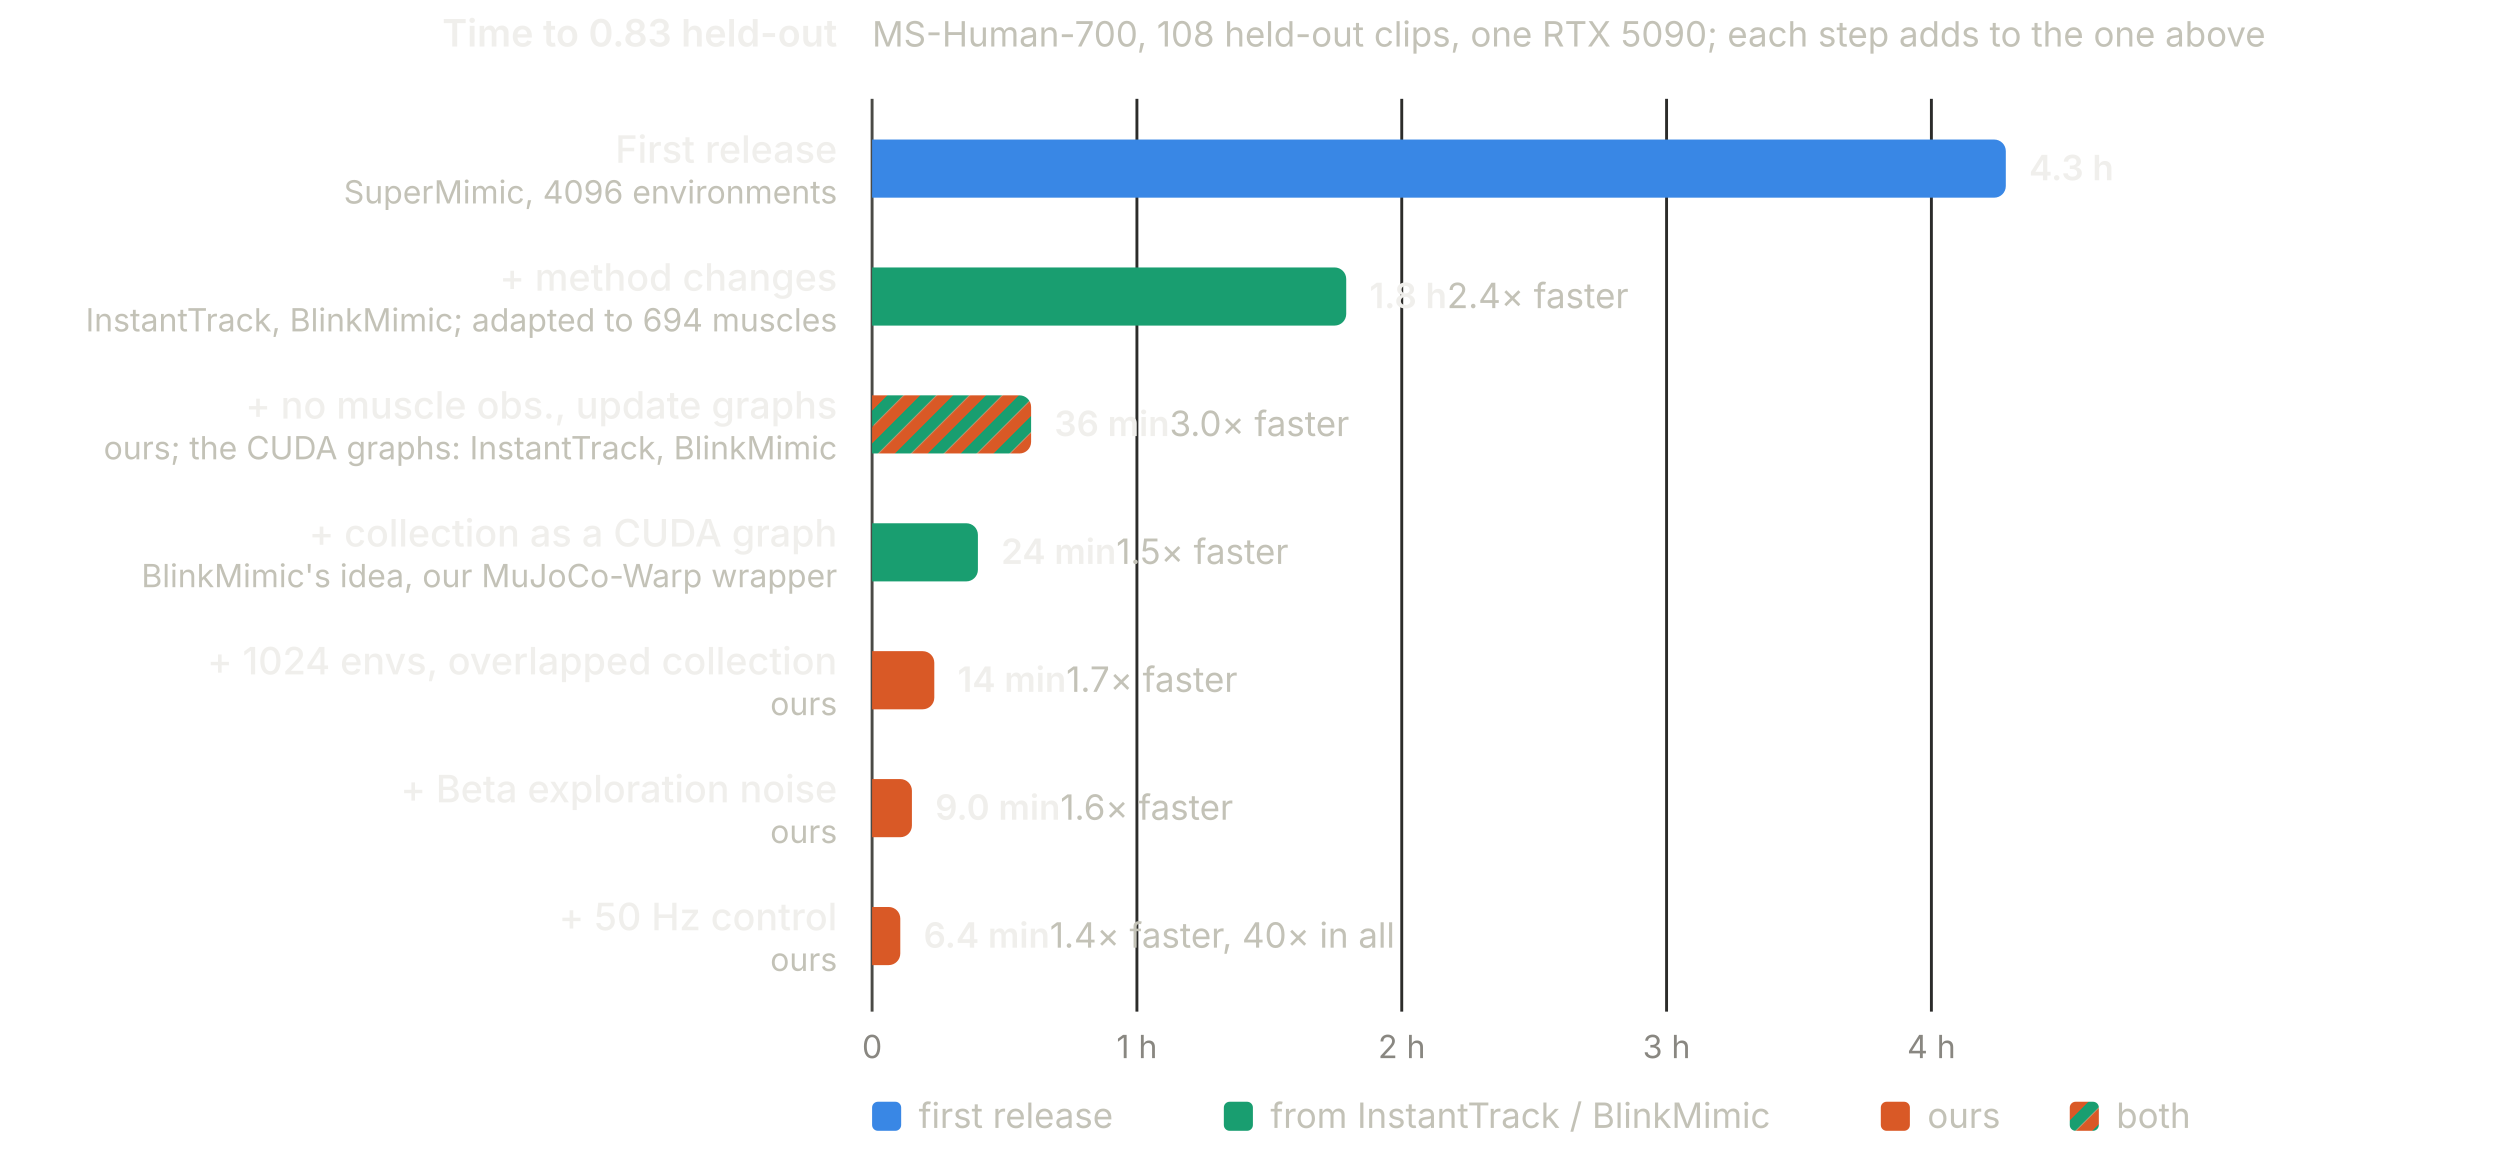
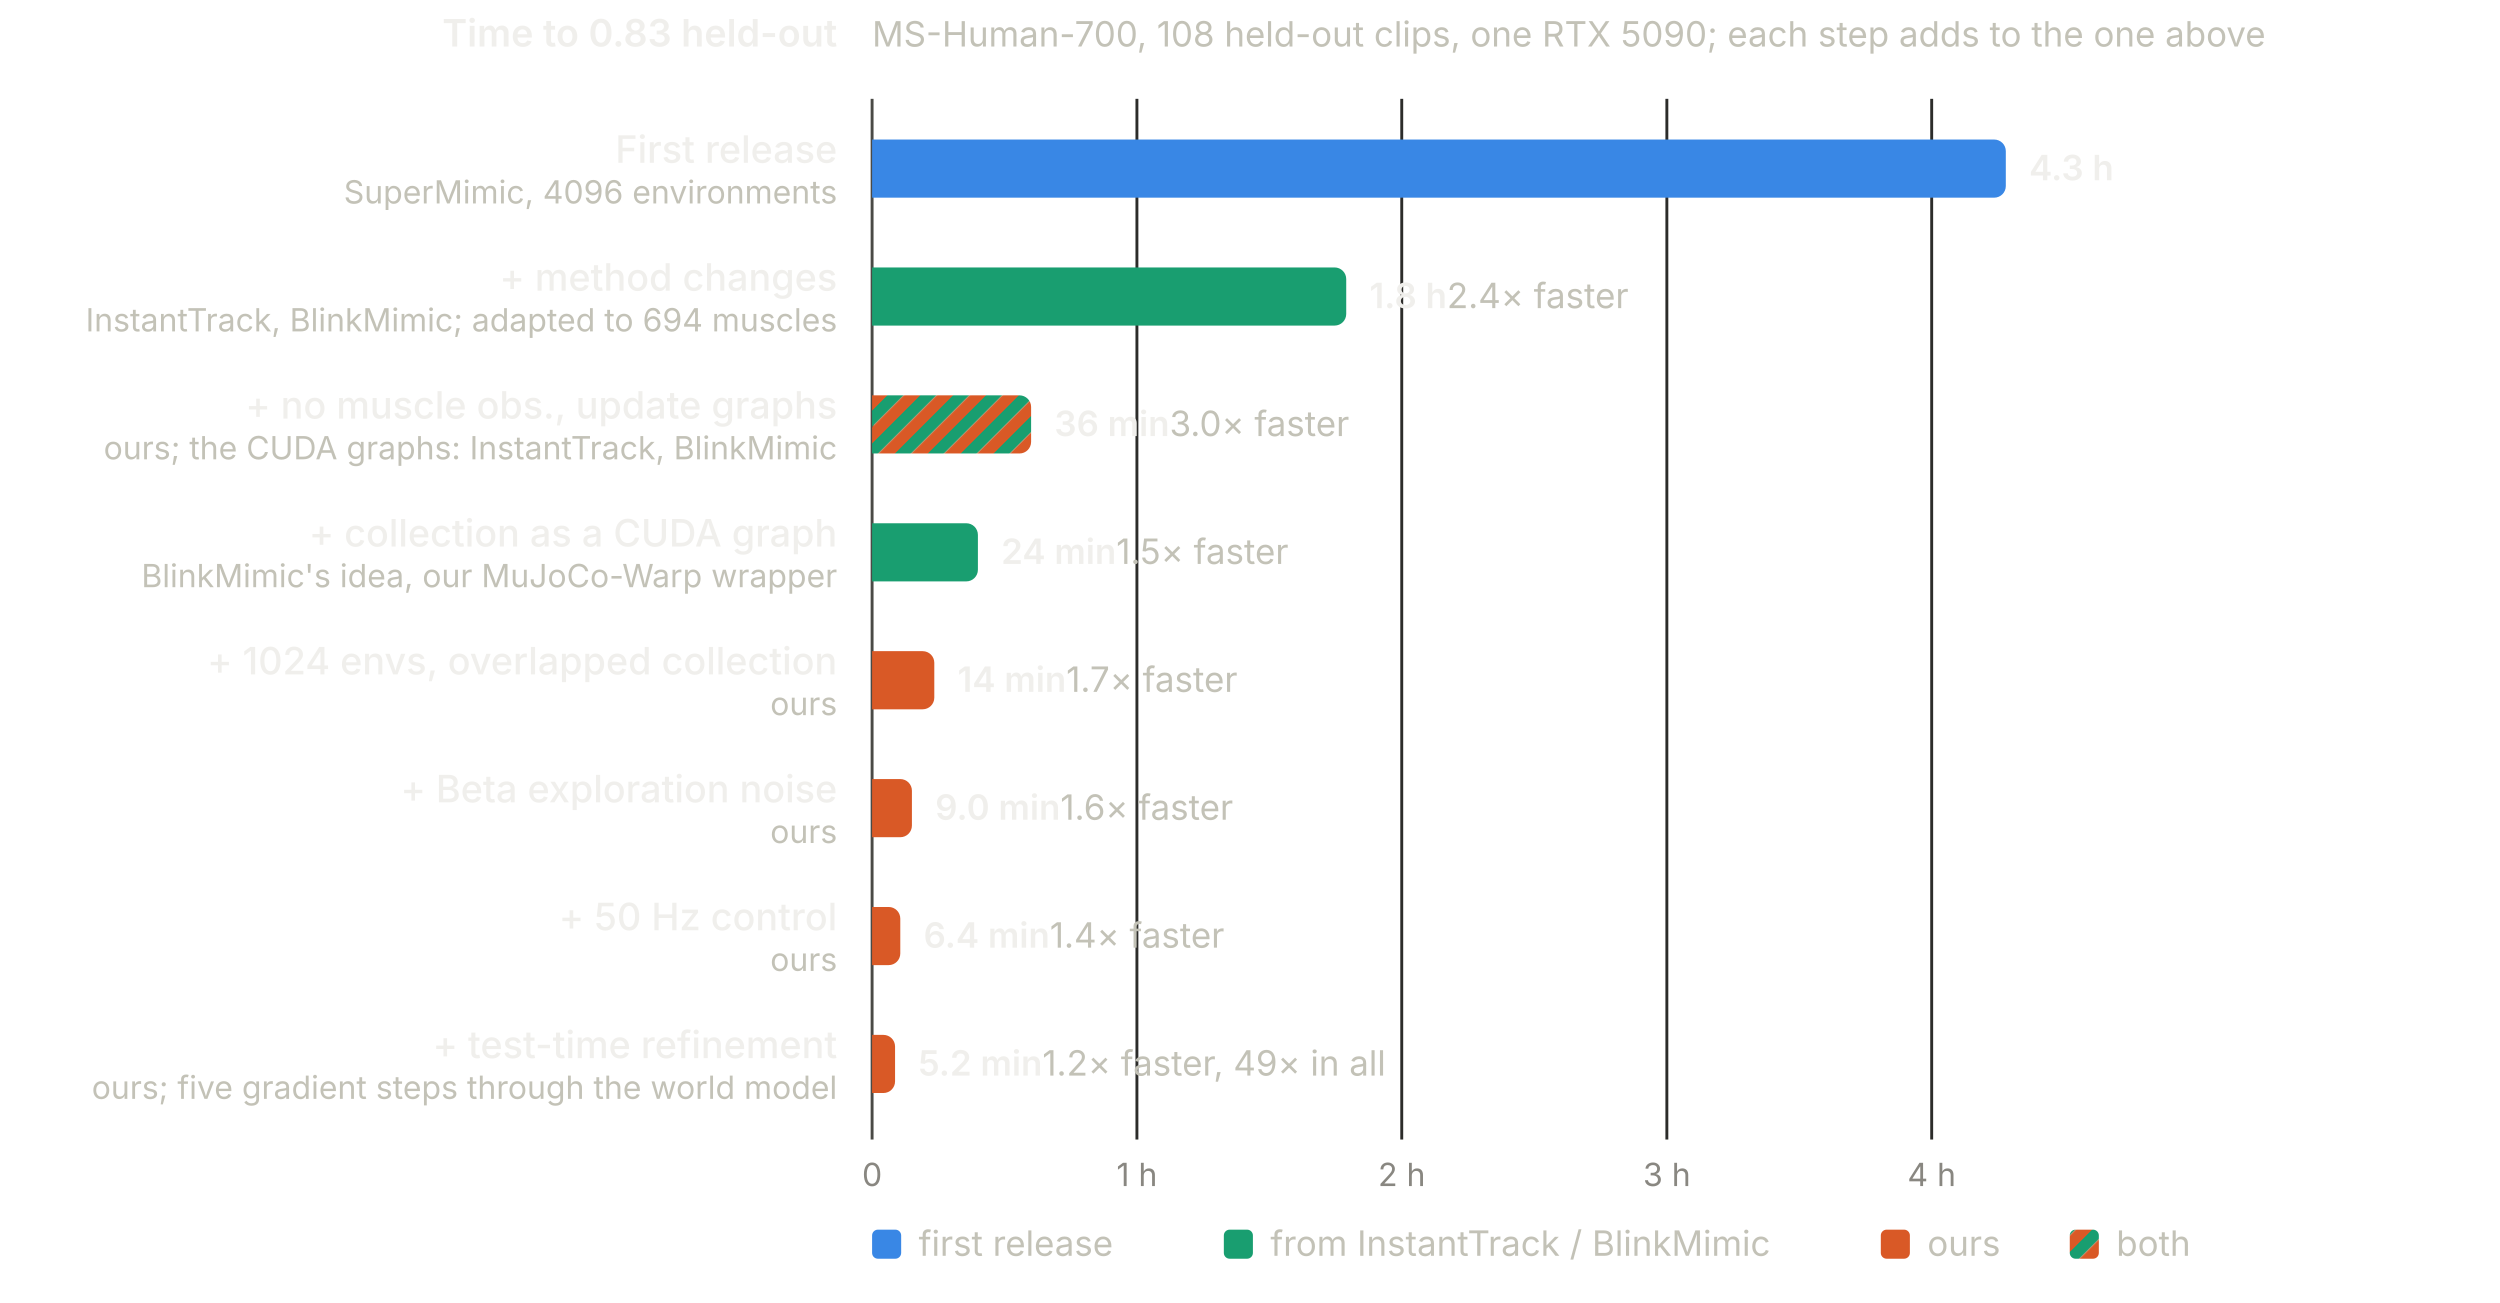
- <svg xmlns="http://www.w3.org/2000/svg" width="860" height="404" viewBox="0 0 860 404" font-family="Inter, -apple-system, BlinkMacSystemFont, 'Segoe UI', Helvetica, Arial, sans-serif" role="img" aria-label="Training time to a held-out normalized return of 0.83 on MS-Human-700, step by step: First release (SuperMimic, 4096 environments) 4.3 h; + method changes (InstantTrack, BlinkMimic; adapted to 694 muscles) 1.8 h; + no muscle obs., update graphs (ours; the CUDA graphs: InstantTrack, BlinkMimic) 36 min; + collection as a CUDA graph (BlinkMimic's idea, our MuJoCo-Warp wrapper) 24 min; + 1024 envs, overlapped collection (ours) 14 min; + Beta exploration noise (ours) 9.0 min; + 50 Hz control (ours) 6.4 min">
+ <svg xmlns="http://www.w3.org/2000/svg" width="860" height="448" viewBox="0 0 860 448" font-family="Inter, -apple-system, BlinkMacSystemFont, 'Segoe UI', Helvetica, Arial, sans-serif" role="img" aria-label="Training time to a held-out normalized return of 0.83 on MS-Human-700, step by step: First release (SuperMimic, 4096 environments) 4.3 h; + method changes (InstantTrack, BlinkMimic; adapted to 694 muscles) 1.8 h; + no muscle obs., update graphs (ours; the CUDA graphs: InstantTrack, BlinkMimic) 36 min; + collection as a CUDA graph (BlinkMimic's idea, our MuJoCo-Warp wrapper) 24 min; + 1024 envs, overlapped collection (ours) 14 min; + Beta exploration noise (ours) 9.0 min; + 50 Hz control (ours) 6.4 min; + test-time refinement (ours; five gradient steps through the world model) 5.2 min; 49 times faster in all">
  <defs>
    <pattern id="both" patternUnits="userSpaceOnUse" width="8" height="8" patternTransform="rotate(45)">
      <rect width="4" height="8" fill="#199e70" />
      <rect x="4" width="4" height="8" fill="#d95926" />
    </pattern>
  </defs>
  <text x="288" y="16" text-anchor="end" font-size="13" font-weight="600" fill="#f0efec">Time to 0.83 held-out</text>
  <text x="300" y="16" font-size="12" fill="#c3c2b7">MS-Human-700, 108 held-out clips, one RTX 5090; each step adds to the one above</text>
-   <text x="300.0" y="364" text-anchor="middle" font-size="11" fill="#898781">0</text>
-   <line x1="391.1" x2="391.1" y1="34" y2="348" stroke="#2c2c2a" stroke-width="1" />
-   <text x="391.1" y="364" text-anchor="middle" font-size="11" fill="#898781">1 h</text>
-   <line x1="482.2" x2="482.2" y1="34" y2="348" stroke="#2c2c2a" stroke-width="1" />
-   <text x="482.2" y="364" text-anchor="middle" font-size="11" fill="#898781">2 h</text>
-   <line x1="573.3" x2="573.3" y1="34" y2="348" stroke="#2c2c2a" stroke-width="1" />
-   <text x="573.3" y="364" text-anchor="middle" font-size="11" fill="#898781">3 h</text>
-   <line x1="664.4" x2="664.4" y1="34" y2="348" stroke="#2c2c2a" stroke-width="1" />
-   <text x="664.4" y="364" text-anchor="middle" font-size="11" fill="#898781">4 h</text>
-   <line x1="300.0" x2="300.0" y1="34" y2="348" stroke="#4a4a46" stroke-width="1" />
+   <text x="300.0" y="408" text-anchor="middle" font-size="11" fill="#898781">0</text>
+   <line x1="391.1" x2="391.1" y1="34" y2="392" stroke="#2c2c2a" stroke-width="1" />
+   <text x="391.1" y="408" text-anchor="middle" font-size="11" fill="#898781">1 h</text>
+   <line x1="482.2" x2="482.2" y1="34" y2="392" stroke="#2c2c2a" stroke-width="1" />
+   <text x="482.2" y="408" text-anchor="middle" font-size="11" fill="#898781">2 h</text>
+   <line x1="573.4" x2="573.4" y1="34" y2="392" stroke="#2c2c2a" stroke-width="1" />
+   <text x="573.4" y="408" text-anchor="middle" font-size="11" fill="#898781">3 h</text>
+   <line x1="664.5" x2="664.5" y1="34" y2="392" stroke="#2c2c2a" stroke-width="1" />
+   <text x="664.5" y="408" text-anchor="middle" font-size="11" fill="#898781">4 h</text>
+   <line x1="300.0" x2="300.0" y1="34" y2="392" stroke="#4a4a46" stroke-width="1" />
  <path d="M300.0,48.0H686.0A4,4 0 0 1 690.0,52.0V64.0A4,4 0 0 1 686.0,68.0H300.0Z" fill="#3987e5" />
  <text x="288" y="56.0" text-anchor="end" font-size="13" font-weight="500" fill="#f0efec">First release</text>
  <text x="288" y="70.0" text-anchor="end" font-size="11" fill="#c3c2b7">SuperMimic, 4096 environments</text>
  <text x="698.0" y="62.0" font-size="12" font-weight="600" fill="#f0efec">4.3 h</text>
  <path d="M300.0,92.0H459.1A4,4 0 0 1 463.1,96.0V108.0A4,4 0 0 1 459.1,112.0H300.0Z" fill="#199e70" />
  <text x="288" y="100.0" text-anchor="end" font-size="13" font-weight="500" fill="#f0efec">+ method changes</text>
  <text x="288" y="114.0" text-anchor="end" font-size="11" fill="#c3c2b7">InstantTrack, BlinkMimic; adapted to 694 muscles</text>
  <text x="471.1" y="106.0" font-size="12" font-weight="600" fill="#f0efec">1.8 h<tspan font-weight="400" fill="#c3c2b7">  2.4× faster</tspan>
  </text>
  <path d="M300.0,136.0H350.7A4,4 0 0 1 354.7,140.0V152.0A4,4 0 0 1 350.7,156.0H300.0Z" fill="url(#both)" />
  <text x="288" y="144.0" text-anchor="end" font-size="13" font-weight="500" fill="#f0efec">+ no muscle obs., update graphs</text>
  <text x="288" y="158.0" text-anchor="end" font-size="11" fill="#c3c2b7">ours; the CUDA graphs: InstantTrack, BlinkMimic</text>
  <text x="362.7" y="150.0" font-size="12" font-weight="600" fill="#f0efec">36 min<tspan font-weight="400" fill="#c3c2b7">  3.0× faster</tspan>
  </text>
  <path d="M300.0,180.0H332.4A4,4 0 0 1 336.4,184.0V196.0A4,4 0 0 1 332.4,200.0H300.0Z" fill="#199e70" />
  <text x="288" y="188.0" text-anchor="end" font-size="13" font-weight="500" fill="#f0efec">+ collection as a CUDA graph</text>
  <text x="288" y="202.0" text-anchor="end" font-size="11" fill="#c3c2b7">BlinkMimic's idea, our MuJoCo-Warp wrapper</text>
  <text x="344.4" y="194.0" font-size="12" font-weight="600" fill="#f0efec">24 min<tspan font-weight="400" fill="#c3c2b7">  1.5× faster</tspan>
  </text>
  <path d="M300.0,224.0H317.4A4,4 0 0 1 321.4,228.0V240.0A4,4 0 0 1 317.4,244.0H300.0Z" fill="#d95926" />
  <text x="288" y="232.0" text-anchor="end" font-size="13" font-weight="500" fill="#f0efec">+ 1024 envs, overlapped collection</text>
  <text x="288" y="246.0" text-anchor="end" font-size="11" fill="#c3c2b7">ours</text>
  <text x="329.4" y="238.0" font-size="12" font-weight="600" fill="#f0efec">14 min<tspan font-weight="400" fill="#c3c2b7">  1.7× faster</tspan>
  </text>
  <path d="M300.0,268.0H309.7A4,4 0 0 1 313.7,272.0V284.0A4,4 0 0 1 309.7,288.0H300.0Z" fill="#d95926" />
  <text x="288" y="276.0" text-anchor="end" font-size="13" font-weight="500" fill="#f0efec">+ Beta exploration noise</text>
  <text x="288" y="290.0" text-anchor="end" font-size="11" fill="#c3c2b7">ours</text>
  <text x="321.7" y="282.0" font-size="12" font-weight="600" fill="#f0efec">9.0 min<tspan font-weight="400" fill="#c3c2b7">  1.6× faster</tspan>
  </text>
  <path d="M300.0,312.0H305.7A4,4 0 0 1 309.7,316.0V328.0A4,4 0 0 1 305.7,332.0H300.0Z" fill="#d95926" />
  <text x="288" y="320.0" text-anchor="end" font-size="13" font-weight="500" fill="#f0efec">+ 50 Hz control</text>
  <text x="288" y="334.0" text-anchor="end" font-size="11" fill="#c3c2b7">ours</text>
-   <text x="317.7" y="326.0" font-size="12" font-weight="600" fill="#f0efec">6.4 min<tspan font-weight="400" fill="#c3c2b7">  1.4× faster, 40× in all</tspan>
+   <text x="317.7" y="326.0" font-size="12" font-weight="600" fill="#f0efec">6.4 min<tspan font-weight="400" fill="#c3c2b7">  1.4× faster</tspan>
  </text>
-   <rect x="300" y="379" width="10" height="10" rx="2" fill="#3987e5" />
-   <text x="316" y="388" font-size="12" fill="#c3c2b7">first release</text>
-   <rect x="421" y="379" width="10" height="10" rx="2" fill="#199e70" />
-   <text x="437" y="388" font-size="12" fill="#c3c2b7">from InstantTrack / BlinkMimic</text>
-   <rect x="647" y="379" width="10" height="10" rx="2" fill="#d95926" />
-   <text x="663" y="388" font-size="12" fill="#c3c2b7">ours</text>
-   <rect x="712" y="379" width="10" height="10" rx="2" fill="url(#both)" />
-   <text x="728" y="388" font-size="12" fill="#c3c2b7">both</text>
+   <path d="M300.0,356.0H303.9A4,4 0 0 1 307.9,360.0V372.0A4,4 0 0 1 303.9,376.0H300.0Z" fill="#d95926" />
+   <text x="288" y="364.0" text-anchor="end" font-size="13" font-weight="500" fill="#f0efec">+ test-time refinement</text>
+   <text x="288" y="378.0" text-anchor="end" font-size="11" fill="#c3c2b7">ours; five gradient steps through the world model</text>
+   <text x="315.9" y="370.0" font-size="12" font-weight="600" fill="#f0efec">5.2 min<tspan font-weight="400" fill="#c3c2b7">  1.2× faster, 49× in all</tspan>
+   </text>
+   <rect x="300" y="423" width="10" height="10" rx="2" fill="#3987e5" />
+   <text x="316" y="432" font-size="12" fill="#c3c2b7">first release</text>
+   <rect x="421" y="423" width="10" height="10" rx="2" fill="#199e70" />
+   <text x="437" y="432" font-size="12" fill="#c3c2b7">from InstantTrack / BlinkMimic</text>
+   <rect x="647" y="423" width="10" height="10" rx="2" fill="#d95926" />
+   <text x="663" y="432" font-size="12" fill="#c3c2b7">ours</text>
+   <rect x="712" y="423" width="10" height="10" rx="2" fill="url(#both)" />
+   <text x="728" y="432" font-size="12" fill="#c3c2b7">both</text>
</svg>
